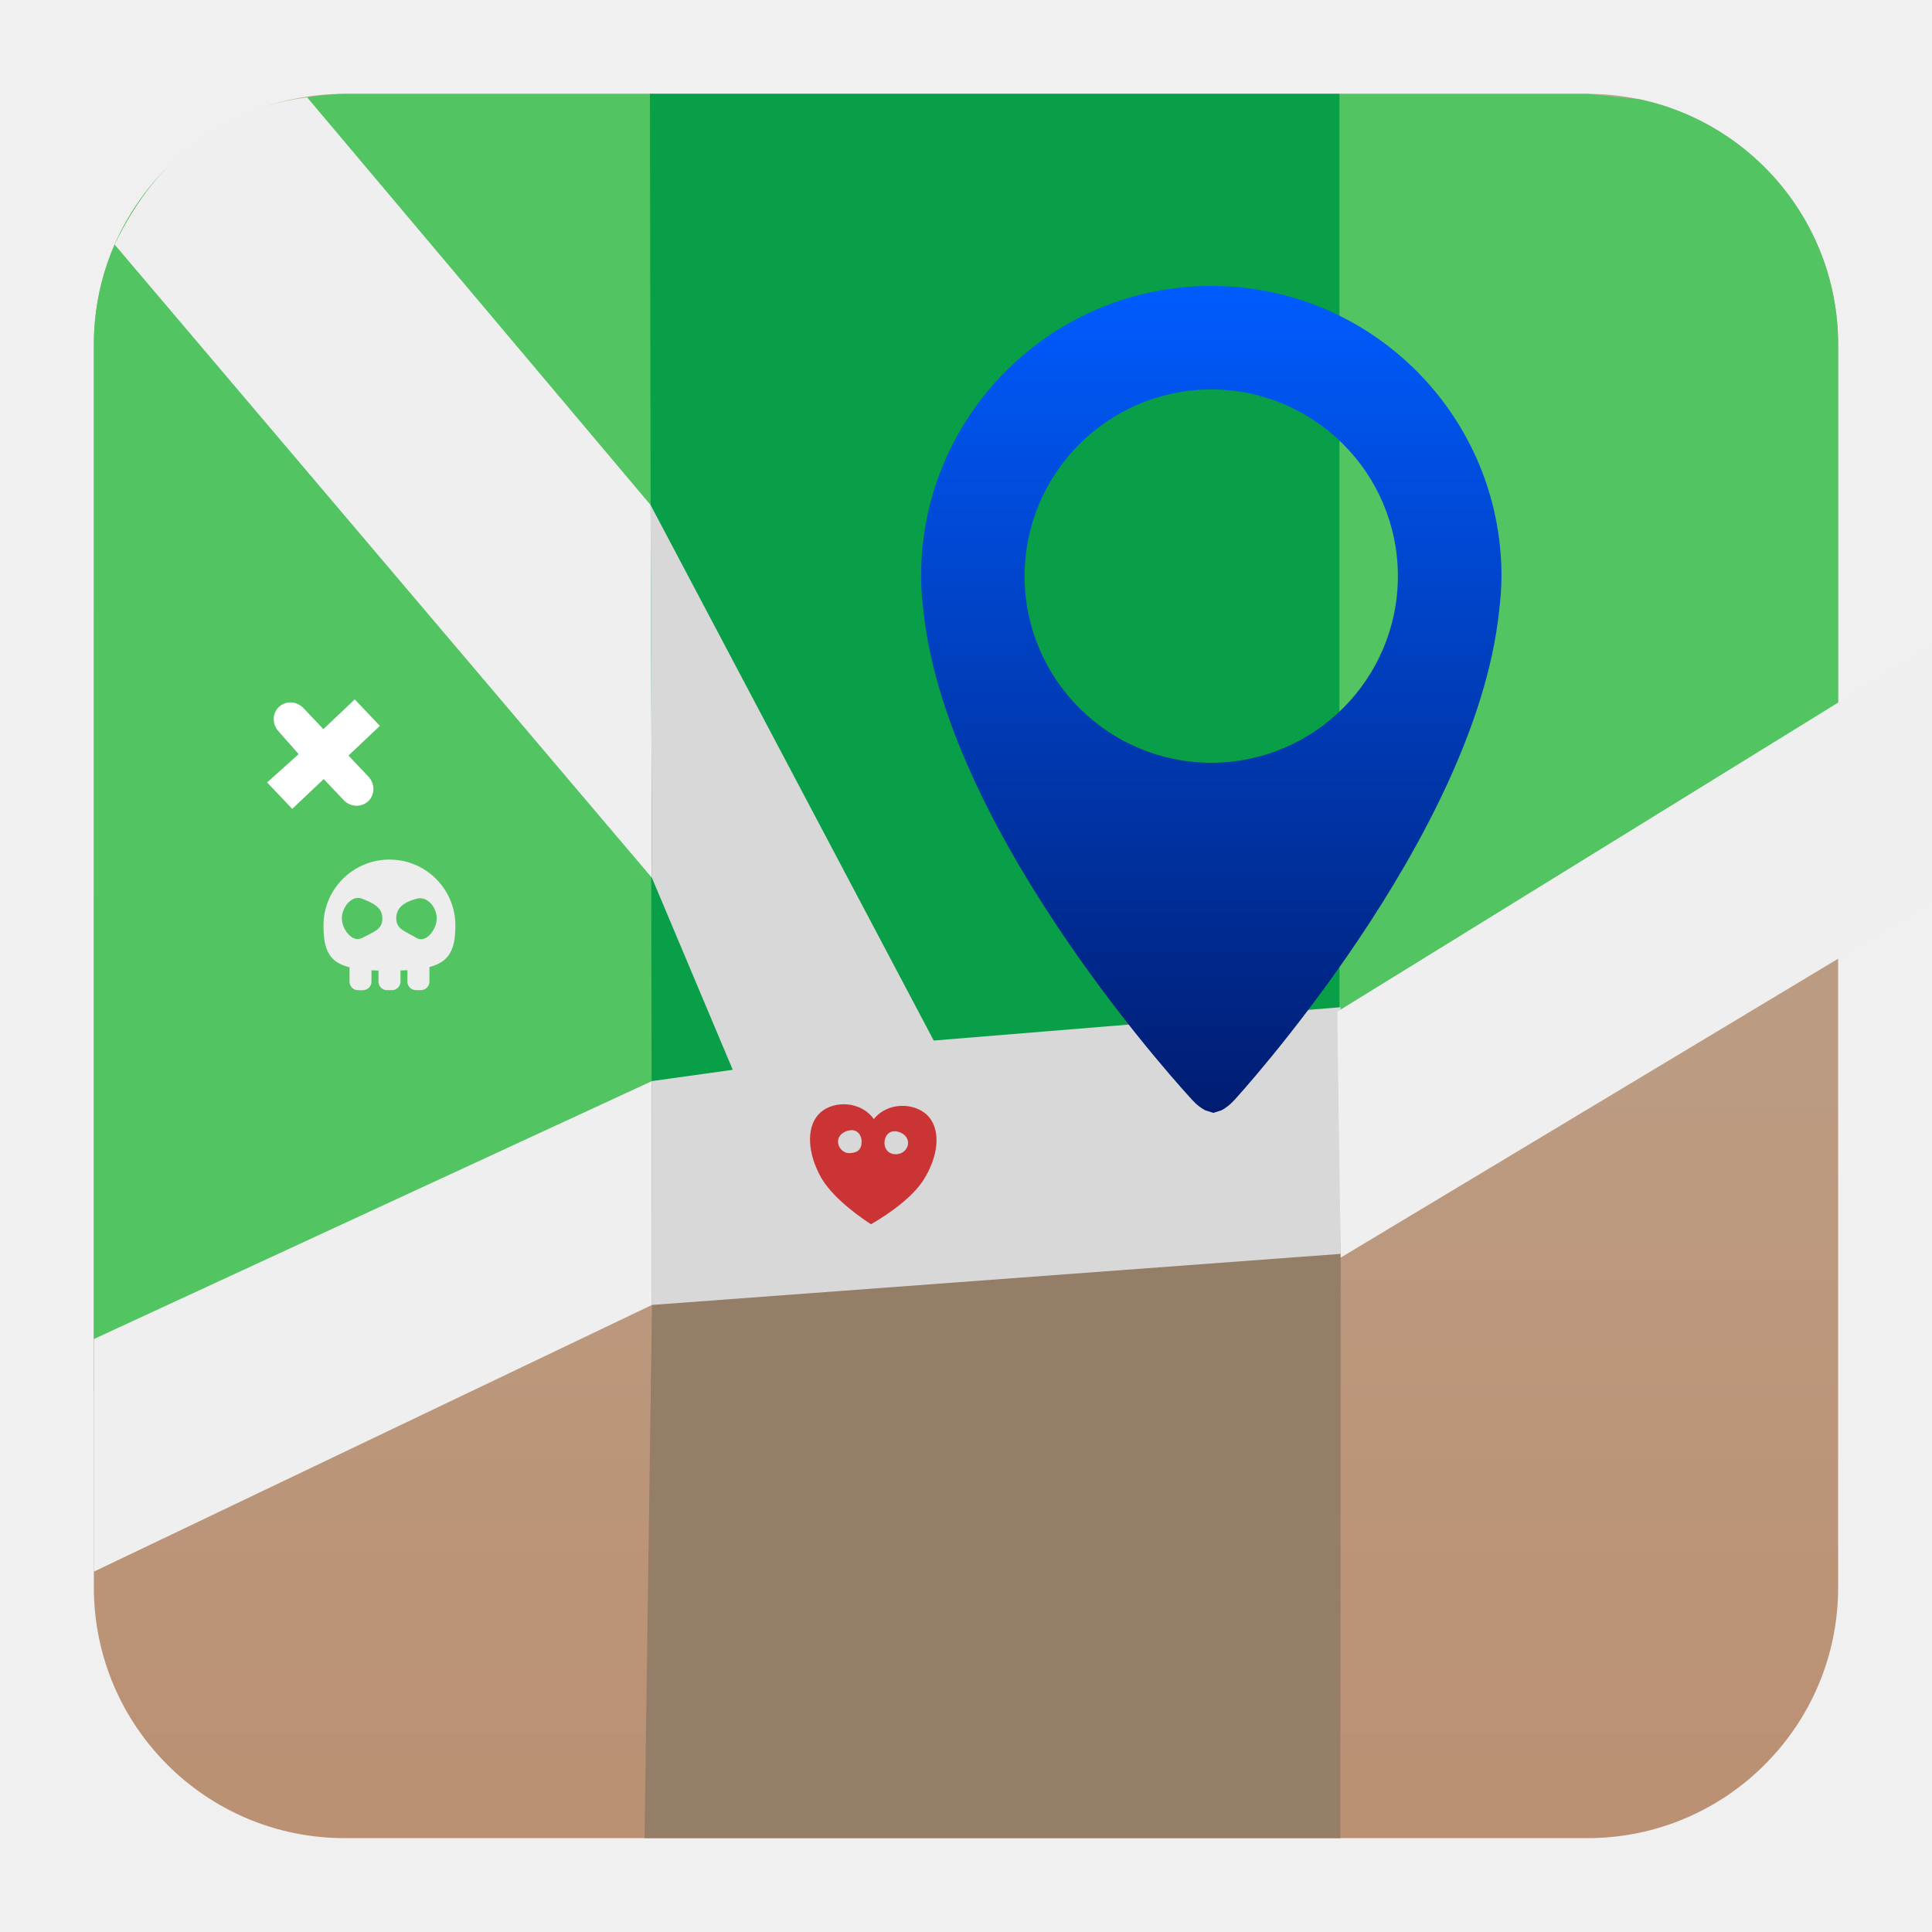
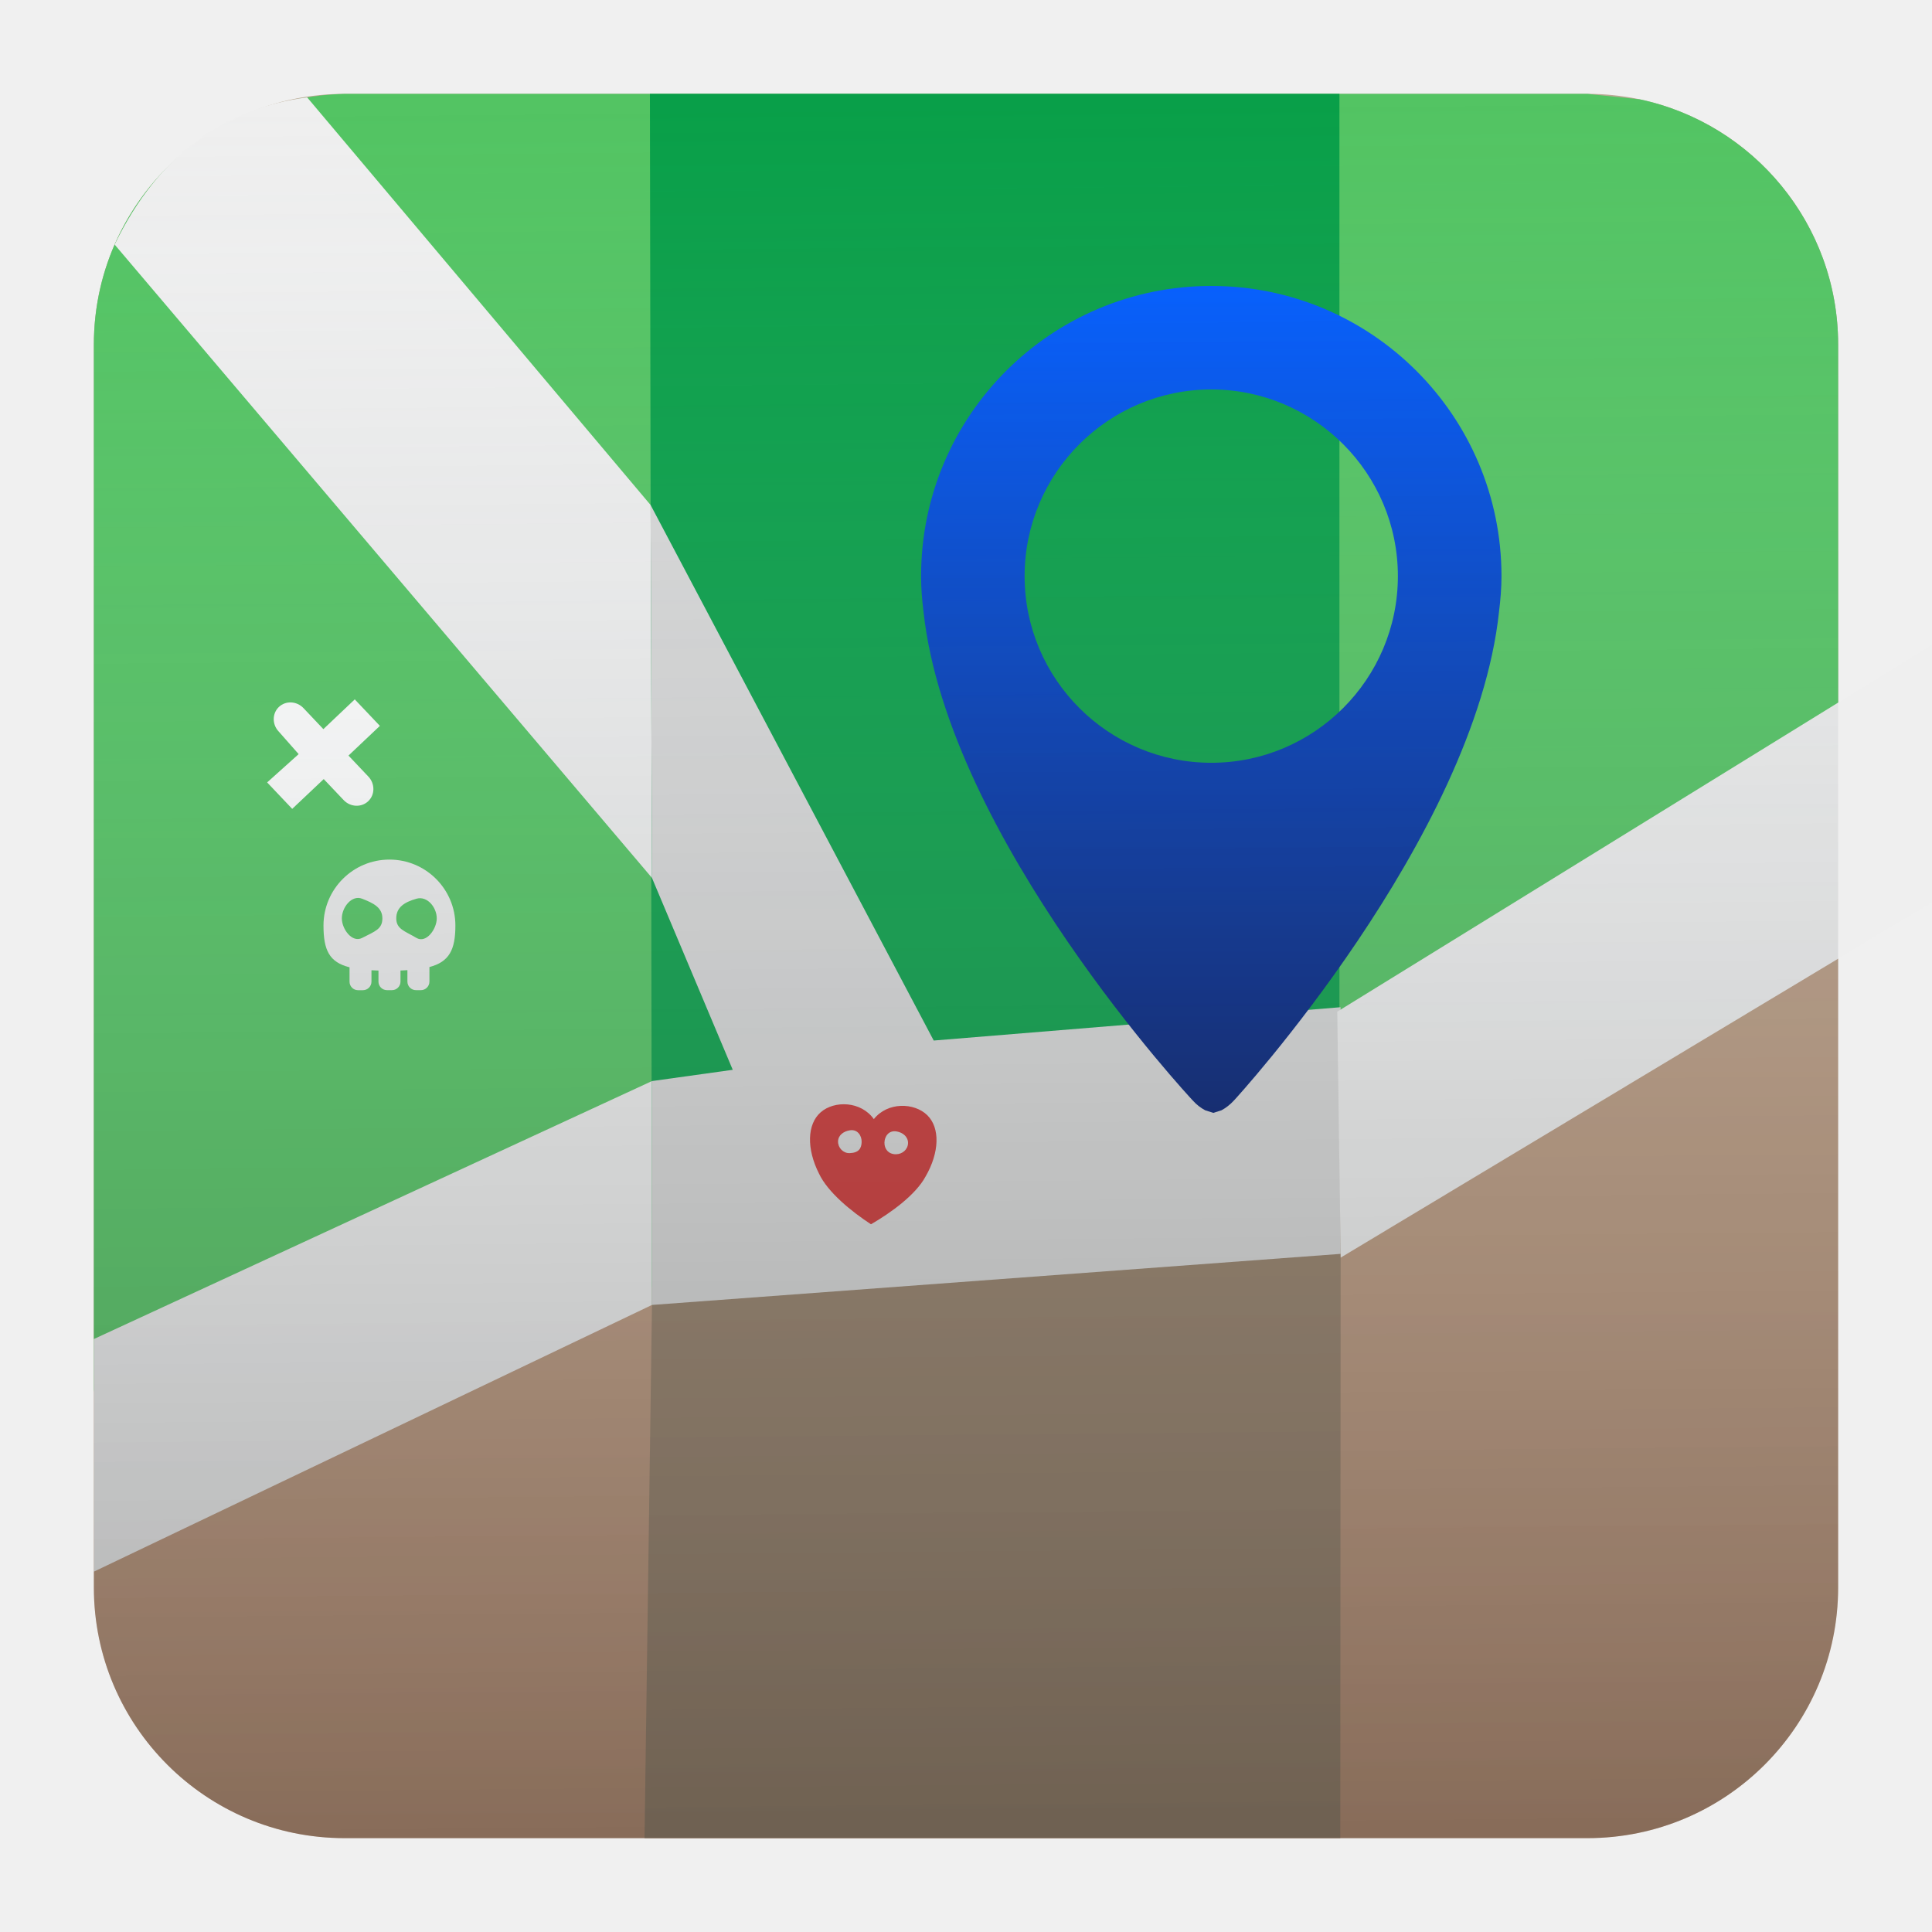
- <svg xmlns="http://www.w3.org/2000/svg" style="clip-rule:evenodd;fill-rule:evenodd;stroke-linejoin:round;stroke-miterlimit:2" version="1.1" viewBox="0 0 48 48">
-   <path d="m45.668 8.56c0-3.438-2.79-6.228-6.228-6.228h-30.88c-3.438 0-6.228 2.79-6.228 6.228v30.88c0 3.438 2.79 6.228 6.228 6.228h30.88c3.438 0 6.228-2.79 6.228-6.228v-30.88z" style="fill:url(#_Linear1)" />
-   <path d="m8.56 2.332h30.88l1.299 0.136c2.815 0.598 4.929 3.099 4.929 6.092v12.027c0 2.075-43.336 17.061-43.336 13.915v-25.942c0-1.898 0.85-3.598 2.19-4.74 1.239-0.977 2.59-1.449 4.038-1.488z" style="fill:url(#_Linear2)" />
-   <path d="m33.278 2.332h-17.131l0.051 30.089 17.08-3.034v-27.055z" style="fill:#089f48" />
-   <path d="m16.013 45.668l0.185-13.247 17.111-3.495-0.01 16.742h-17.286z" style="fill:#947e67" />
-   <path d="m2.332 39.047l13.866-6.626v-5.562l-13.866 6.409v5.779z" style="fill:#efefef" />
-   <path d="m2.848 6.076c1.112-2.286 2.758-3.39 4.783-3.657l8.533 10.128 0.034 9.264-13.35-15.735z" style="fill:#efefef" />
-   <path d="m16.198 26.859l2.007-0.28-2.007-4.768-0.034-9.264 7.034 13.305 10.109-0.828v6.128l-17.109 1.269v-5.562z" style="fill:#d8d8d8" />
-   <path d="m33.309 31.245l14.694-8.829v-6.401l-14.779 9.12 0.085 6.11z" style="fill:#efefef" />
-   <path d="m30.094 7.104c-3.982 0-7.21 3.228-7.21 7.21 0 0.304 0.025 0.601 0.062 0.896 0.616 5.632 6.68 12.123 6.68 12.123 0.108 0.121 0.212 0.195 0.312 0.249l5e-3 3e-3 0.202 0.064 0.202-0.064 5e-3 -3e-3c0.101-0.054 0.205-0.132 0.313-0.249 0 0 5.976-6.503 6.578-12.136 0.036-0.291 0.061-0.585 0.061-0.885-2e-3 -3.98-3.228-7.208-7.21-7.208zm0 11.847c-2.557 0-4.638-2.081-4.638-4.637 0-2.557 2.081-4.638 4.638-4.638s4.636 2.081 4.636 4.638c0 2.556-2.079 4.637-4.636 4.637z" style="fill-rule:nonzero;fill:url(#_Linear3)" />
-   <path d="m21.71 27.804c0.342-0.431 1.004-0.413 1.326-0.099 0.323 0.314 0.307 0.925-0.041 1.526-0.244 0.452-0.852 0.895-1.356 1.186-0.487-0.319-1.071-0.793-1.29-1.257-0.314-0.619-0.298-1.23 0.041-1.526 0.34-0.297 1.001-0.279 1.32 0.17zm0.565 0.306c0.159 0.027 0.288 0.134 0.285 0.292-5e-3 0.156-0.139 0.274-0.301 0.275-0.188 1e-3 -0.289-0.135-0.285-0.29 4e-3 -0.158 0.109-0.309 0.301-0.277zm-1.153-0.029c0.185-0.026 0.29 0.136 0.285 0.293-4e-3 0.155-0.069 0.268-0.3 0.275-0.161 4e-3 -0.289-0.135-0.286-0.292 5e-3 -0.157 0.141-0.253 0.301-0.276z" style="fill:#cb3434" />
-   <path d="m9.018 24.601h-0.124c-0.117 0-0.21-0.096-0.21-0.212v-0.357c-0.503-0.126-0.647-0.425-0.647-1.038 0-0.904 0.734-1.638 1.639-1.638 0.904 0 1.638 0.734 1.638 1.638 0 0.604-0.153 0.902-0.645 1.032v0.361c0 0.118-0.095 0.213-0.212 0.213h-0.123c-0.117 0-0.212-0.095-0.212-0.213v-0.284c-0.056 5e-3 -0.112 6e-3 -0.172 9e-3v0.277c0 0.116-0.095 0.211-0.212 0.211h-0.123c-0.117 0-0.212-0.095-0.212-0.211v-0.276c-0.06-2e-3 -0.118-4e-3 -0.174-7e-3v0.283c0 0.116-0.095 0.212-0.211 0.212zm-0.022-2.273c0.279 0.109 0.504 0.218 0.504 0.488 0 0.269-0.182 0.321-0.504 0.487-0.246 0.128-0.503-0.218-0.503-0.487 0-0.27 0.244-0.589 0.503-0.488zm1.352 0c0.268-0.076 0.503 0.218 0.503 0.488 0 0.269-0.264 0.629-0.503 0.487-0.293-0.174-0.503-0.218-0.503-0.487 0-0.27 0.196-0.401 0.503-0.488z" style="fill:#ededed" />
-   <path d="m7.541 17.594l0.493 0.521 0.78-0.739 0.624 0.658-0.78 0.738 0.494 0.522c0.168 0.177 0.166 0.452-4e-3 0.612-0.17 0.161-0.444 0.148-0.611-0.029l-0.494-0.521-0.783 0.74-0.623-0.657 0.783-0.703-0.494-0.56c-0.169-0.177-0.166-0.451 3e-3 -0.612 0.17-0.161 0.444-0.148 0.612 0.03z" style="fill:#fff" />
-   <defs>
+ <svg xmlns="http://www.w3.org/2000/svg" xmlns:xlink="http://www.w3.org/1999/xlink" style="clip-rule:evenodd;fill-rule:evenodd;stroke-linejoin:round;stroke-miterlimit:2" version="1.1" viewBox="0 0 48 48" id="svg43">
+   <path d="m45.668 8.56c0-3.438-2.79-6.228-6.228-6.228h-30.88c-3.438 0-6.228 2.79-6.228 6.228v30.88c0 3.438 2.79 6.228 6.228 6.228h30.88c3.438 0 6.228-2.79 6.228-6.228v-30.88z" style="fill:url(#_Linear1)" id="path2" />
+   <path d="m8.56 2.332h30.88l1.299 0.136c2.815 0.598 4.929 3.099 4.929 6.092v12.027c0 2.075-43.336 17.061-43.336 13.915v-25.942c0-1.898 0.85-3.598 2.19-4.74 1.239-0.977 2.59-1.449 4.038-1.488z" style="fill:url(#_Linear2)" id="path4" />
+   <path d="m33.278 2.332h-17.131l0.051 30.089 17.08-3.034v-27.055z" style="fill:#089f48" id="path6" />
+   <path d="m16.013 45.668l0.185-13.247 17.111-3.495-0.01 16.742h-17.286z" style="fill:#947e67" id="path8" />
+   <path d="m2.332 39.047l13.866-6.626v-5.562l-13.866 6.409v5.779z" style="fill:#efefef" id="path10" />
+   <path d="m2.848 6.076c1.112-2.286 2.758-3.39 4.783-3.657l8.533 10.128 0.034 9.264-13.35-15.735z" style="fill:#efefef" id="path12" />
+   <path d="m16.198 26.859l2.007-0.28-2.007-4.768-0.034-9.264 7.034 13.305 10.109-0.828v6.128l-17.109 1.269v-5.562z" style="fill:#d8d8d8" id="path14" />
+   <path d="m33.309 31.245l14.694-8.829v-6.401l-14.779 9.12 0.085 6.11z" style="fill:#efefef" id="path16" />
+   <path d="m30.094 7.104c-3.982 0-7.21 3.228-7.21 7.21 0 0.304 0.025 0.601 0.062 0.896 0.616 5.632 6.68 12.123 6.68 12.123 0.108 0.121 0.212 0.195 0.312 0.249l5e-3 3e-3 0.202 0.064 0.202-0.064 5e-3 -3e-3c0.101-0.054 0.205-0.132 0.313-0.249 0 0 5.976-6.503 6.578-12.136 0.036-0.291 0.061-0.585 0.061-0.885-2e-3 -3.98-3.228-7.208-7.21-7.208zm0 11.847c-2.557 0-4.638-2.081-4.638-4.637 0-2.557 2.081-4.638 4.638-4.638s4.636 2.081 4.636 4.638c0 2.556-2.079 4.637-4.636 4.637z" style="fill-rule:nonzero;fill:url(#_Linear3)" id="path18" />
+   <path d="m21.71 27.804c0.342-0.431 1.004-0.413 1.326-0.099 0.323 0.314 0.307 0.925-0.041 1.526-0.244 0.452-0.852 0.895-1.356 1.186-0.487-0.319-1.071-0.793-1.29-1.257-0.314-0.619-0.298-1.23 0.041-1.526 0.34-0.297 1.001-0.279 1.32 0.17zm0.565 0.306c0.159 0.027 0.288 0.134 0.285 0.292-5e-3 0.156-0.139 0.274-0.301 0.275-0.188 1e-3 -0.289-0.135-0.285-0.29 4e-3 -0.158 0.109-0.309 0.301-0.277zm-1.153-0.029c0.185-0.026 0.29 0.136 0.285 0.293-4e-3 0.155-0.069 0.268-0.3 0.275-0.161 4e-3 -0.289-0.135-0.286-0.292 5e-3 -0.157 0.141-0.253 0.301-0.276z" style="fill:#cb3434" id="path20" />
+   <path d="m9.018 24.601h-0.124c-0.117 0-0.21-0.096-0.21-0.212v-0.357c-0.503-0.126-0.647-0.425-0.647-1.038 0-0.904 0.734-1.638 1.639-1.638 0.904 0 1.638 0.734 1.638 1.638 0 0.604-0.153 0.902-0.645 1.032v0.361c0 0.118-0.095 0.213-0.212 0.213h-0.123c-0.117 0-0.212-0.095-0.212-0.213v-0.284c-0.056 5e-3 -0.112 6e-3 -0.172 9e-3v0.277c0 0.116-0.095 0.211-0.212 0.211h-0.123c-0.117 0-0.212-0.095-0.212-0.211v-0.276c-0.06-2e-3 -0.118-4e-3 -0.174-7e-3v0.283c0 0.116-0.095 0.212-0.211 0.212zm-0.022-2.273c0.279 0.109 0.504 0.218 0.504 0.488 0 0.269-0.182 0.321-0.504 0.487-0.246 0.128-0.503-0.218-0.503-0.487 0-0.27 0.244-0.589 0.503-0.488zm1.352 0c0.268-0.076 0.503 0.218 0.503 0.488 0 0.269-0.264 0.629-0.503 0.487-0.293-0.174-0.503-0.218-0.503-0.487 0-0.27 0.196-0.401 0.503-0.488z" style="fill:#ededed" id="path22" />
+   <path d="m7.541 17.594l0.493 0.521 0.78-0.739 0.624 0.658-0.78 0.738 0.494 0.522c0.168 0.177 0.166 0.452-4e-3 0.612-0.17 0.161-0.444 0.148-0.611-0.029l-0.494-0.521-0.783 0.74-0.623-0.657 0.783-0.703-0.494-0.56c-0.169-0.177-0.166-0.451 3e-3 -0.612 0.17-0.161 0.444-0.148 0.612 0.03z" style="fill:#fff" id="path24" />
+   <defs id="defs41">
    <linearGradient id="_Linear1" x2="1" gradientTransform="matrix(2.65364e-15,-43.3373,43.3373,2.65364e-15,201.9,45.6687)" gradientUnits="userSpaceOnUse">
-       <stop style="stop-color:#bb9073" offset="0" />
-       <stop style="stop-color:#baa994" offset="1" />
+       <stop style="stop-color:#bb9073" offset="0" id="stop26" />
+       <stop style="stop-color:#baa994" offset="1" id="stop28" />
    </linearGradient>
    <linearGradient id="_Linear2" x2="1" gradientTransform="matrix(14.2858,-822.857,822.857,14.2858,220,961.897)" gradientUnits="userSpaceOnUse">
-       <stop style="stop-color:#00b344" offset="0" />
-       <stop style="stop-color:#52c462" offset="1" />
+       <stop style="stop-color:#00b344" offset="0" id="stop31" />
+       <stop style="stop-color:#52c462" offset="1" id="stop33" />
    </linearGradient>
    <linearGradient id="_Linear3" x2="1" gradientTransform="matrix(.150483 -20.4809 20.4809 .150483 29.9434 27.5847)" gradientUnits="userSpaceOnUse">
-       <stop style="stop-color:#001c71" offset="0" />
-       <stop style="stop-color:#005cff" offset="1" />
+       <stop style="stop-color:#001c71" offset="0" id="stop36" />
+       <stop style="stop-color:#005cff" offset="1" id="stop38" />
    </linearGradient>
+     <linearGradient id="_Linear1-3" x2="1" gradientTransform="matrix(0,-36.5025,36.5025,0,509.5872,57.62035)" gradientUnits="userSpaceOnUse" x1="0" y1="0" y2="0" spreadMethod="pad">
+       <stop style="stop-color:#2a2a2a;stop-opacity:0.353" offset="0" id="stop10" />
+       <stop style="stop-color:#cfdce1;stop-opacity:0" offset="1" id="stop12" />
+     </linearGradient>
+     <linearGradient xlink:href="#_Linear1-3" id="linearGradient4572" x1="23.688" y1="60.61" x2="23.295" y2="17.085" gradientUnits="userSpaceOnUse" gradientTransform="translate(0.40678,-15.05085)" />
  </defs>
+   <path d="m 39.44,2.332 c 3.438,0 6.228,2.79 6.228,6.228 v 30.88 c 0,3.438 -2.79,6.228 -6.228,6.228 H 8.56 c -3.438,0 -6.228,-2.79 -6.228,-6.228 V 8.56 c 0,-3.438 2.79,-6.228 6.228,-6.228 z" style="clip-rule:evenodd;fill:url(#linearGradient4572);fill-opacity:1;fill-rule:evenodd;stroke-linejoin:round;stroke-miterlimit:2" id="path2-6" />
</svg>
